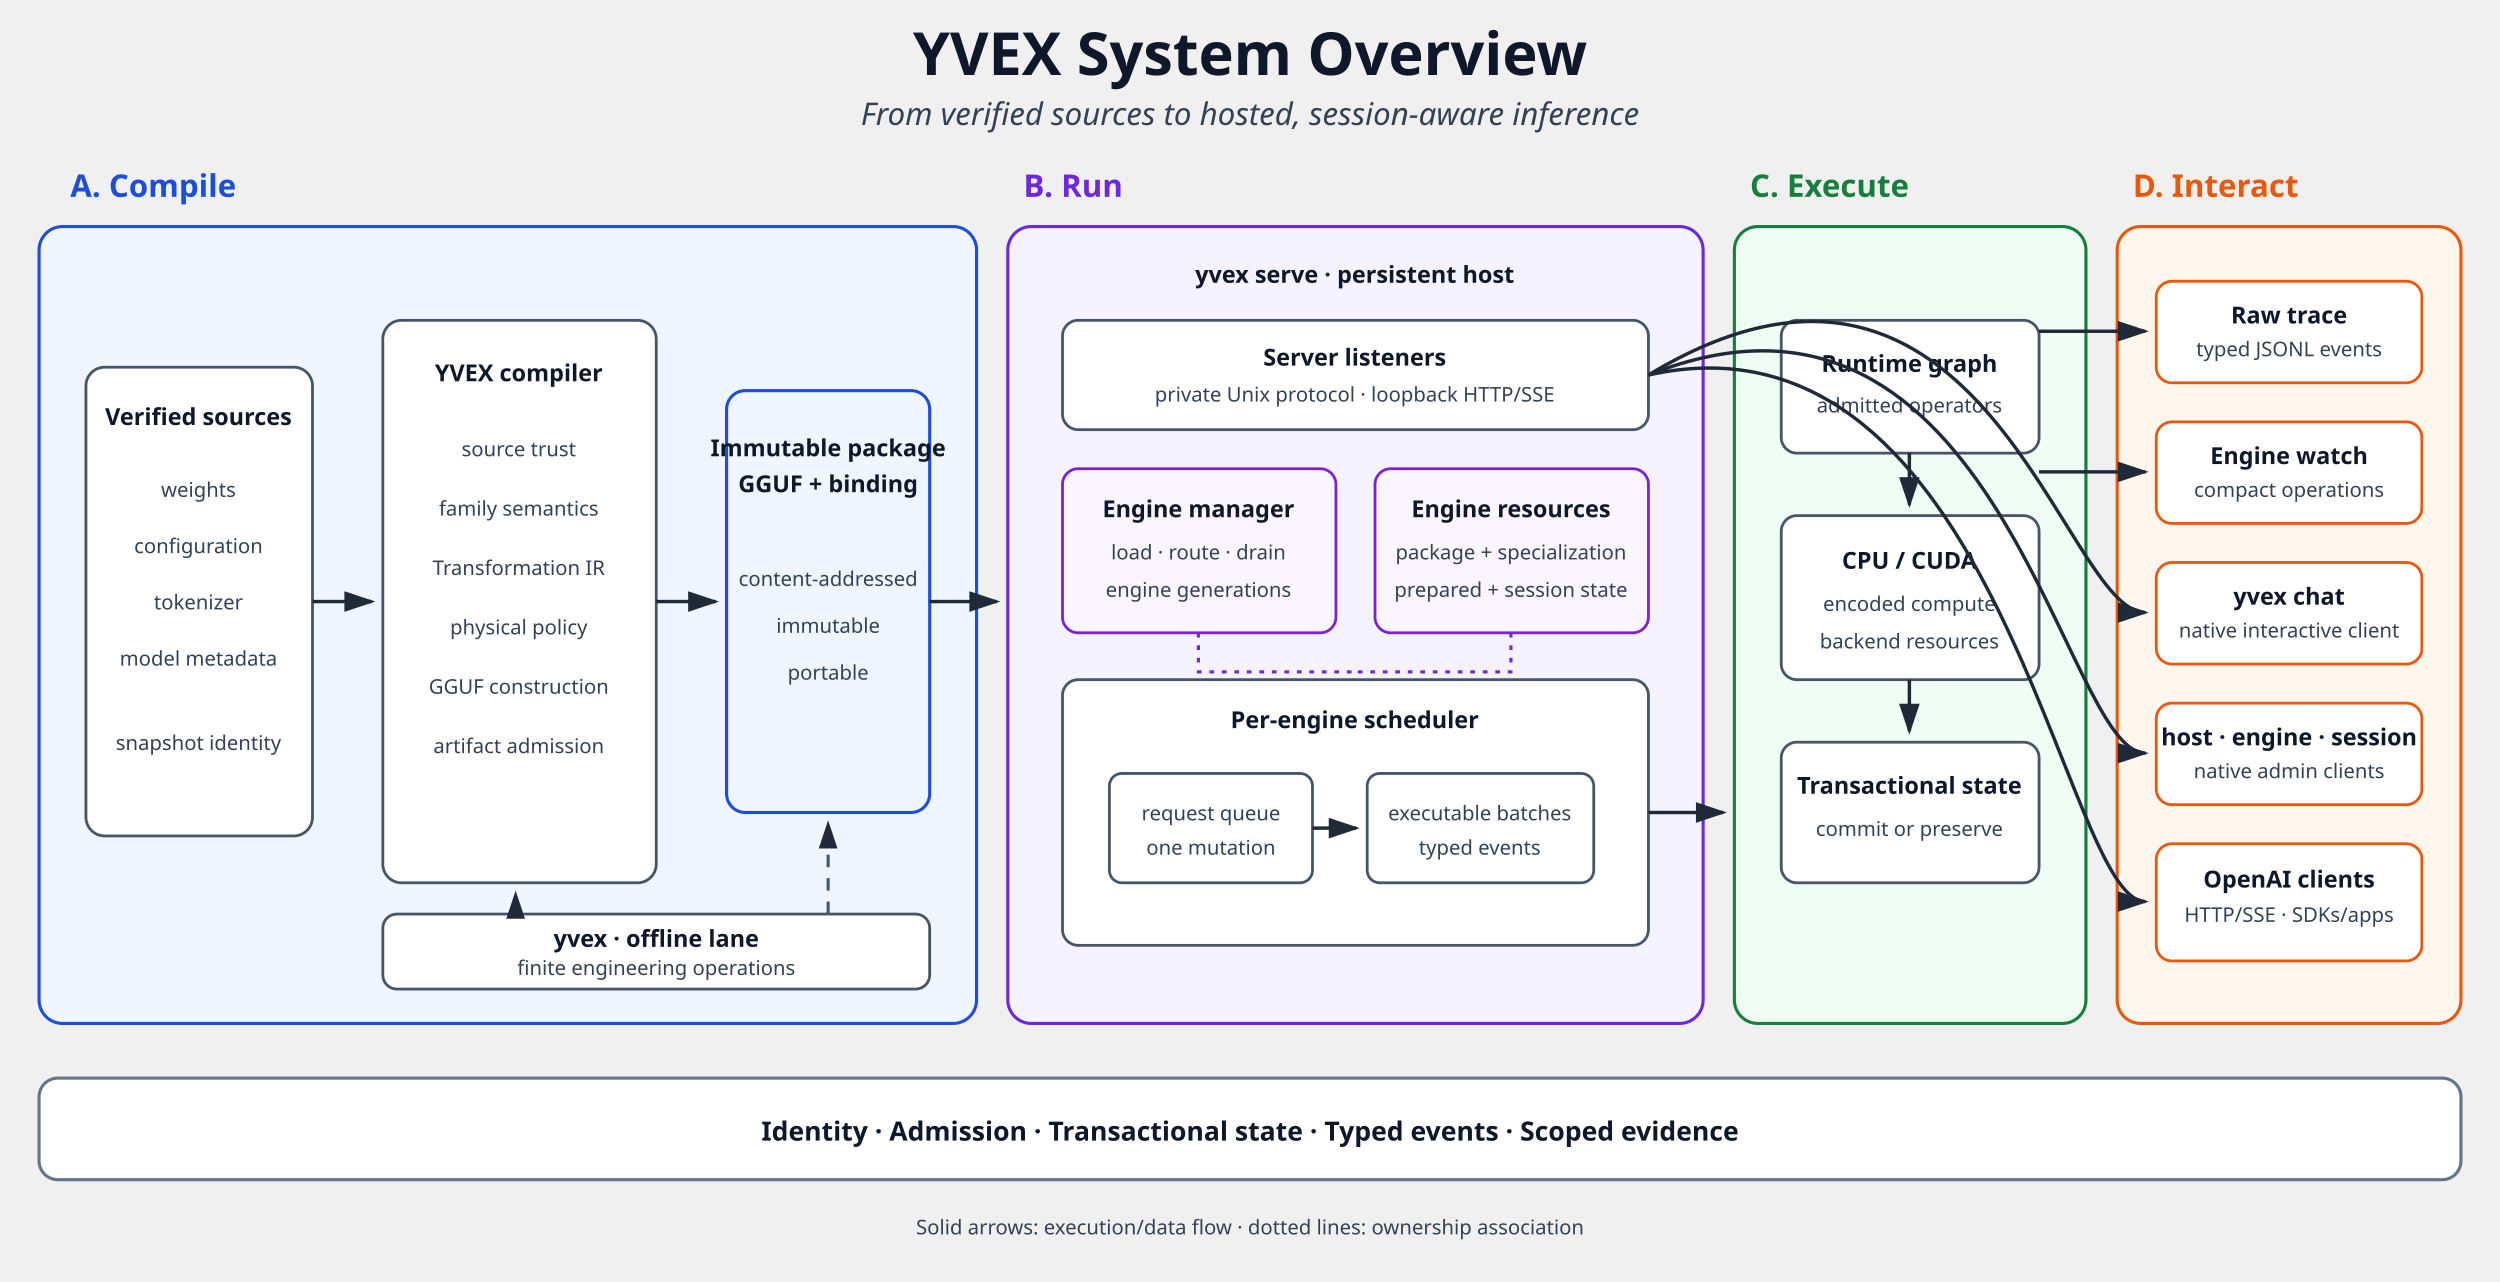
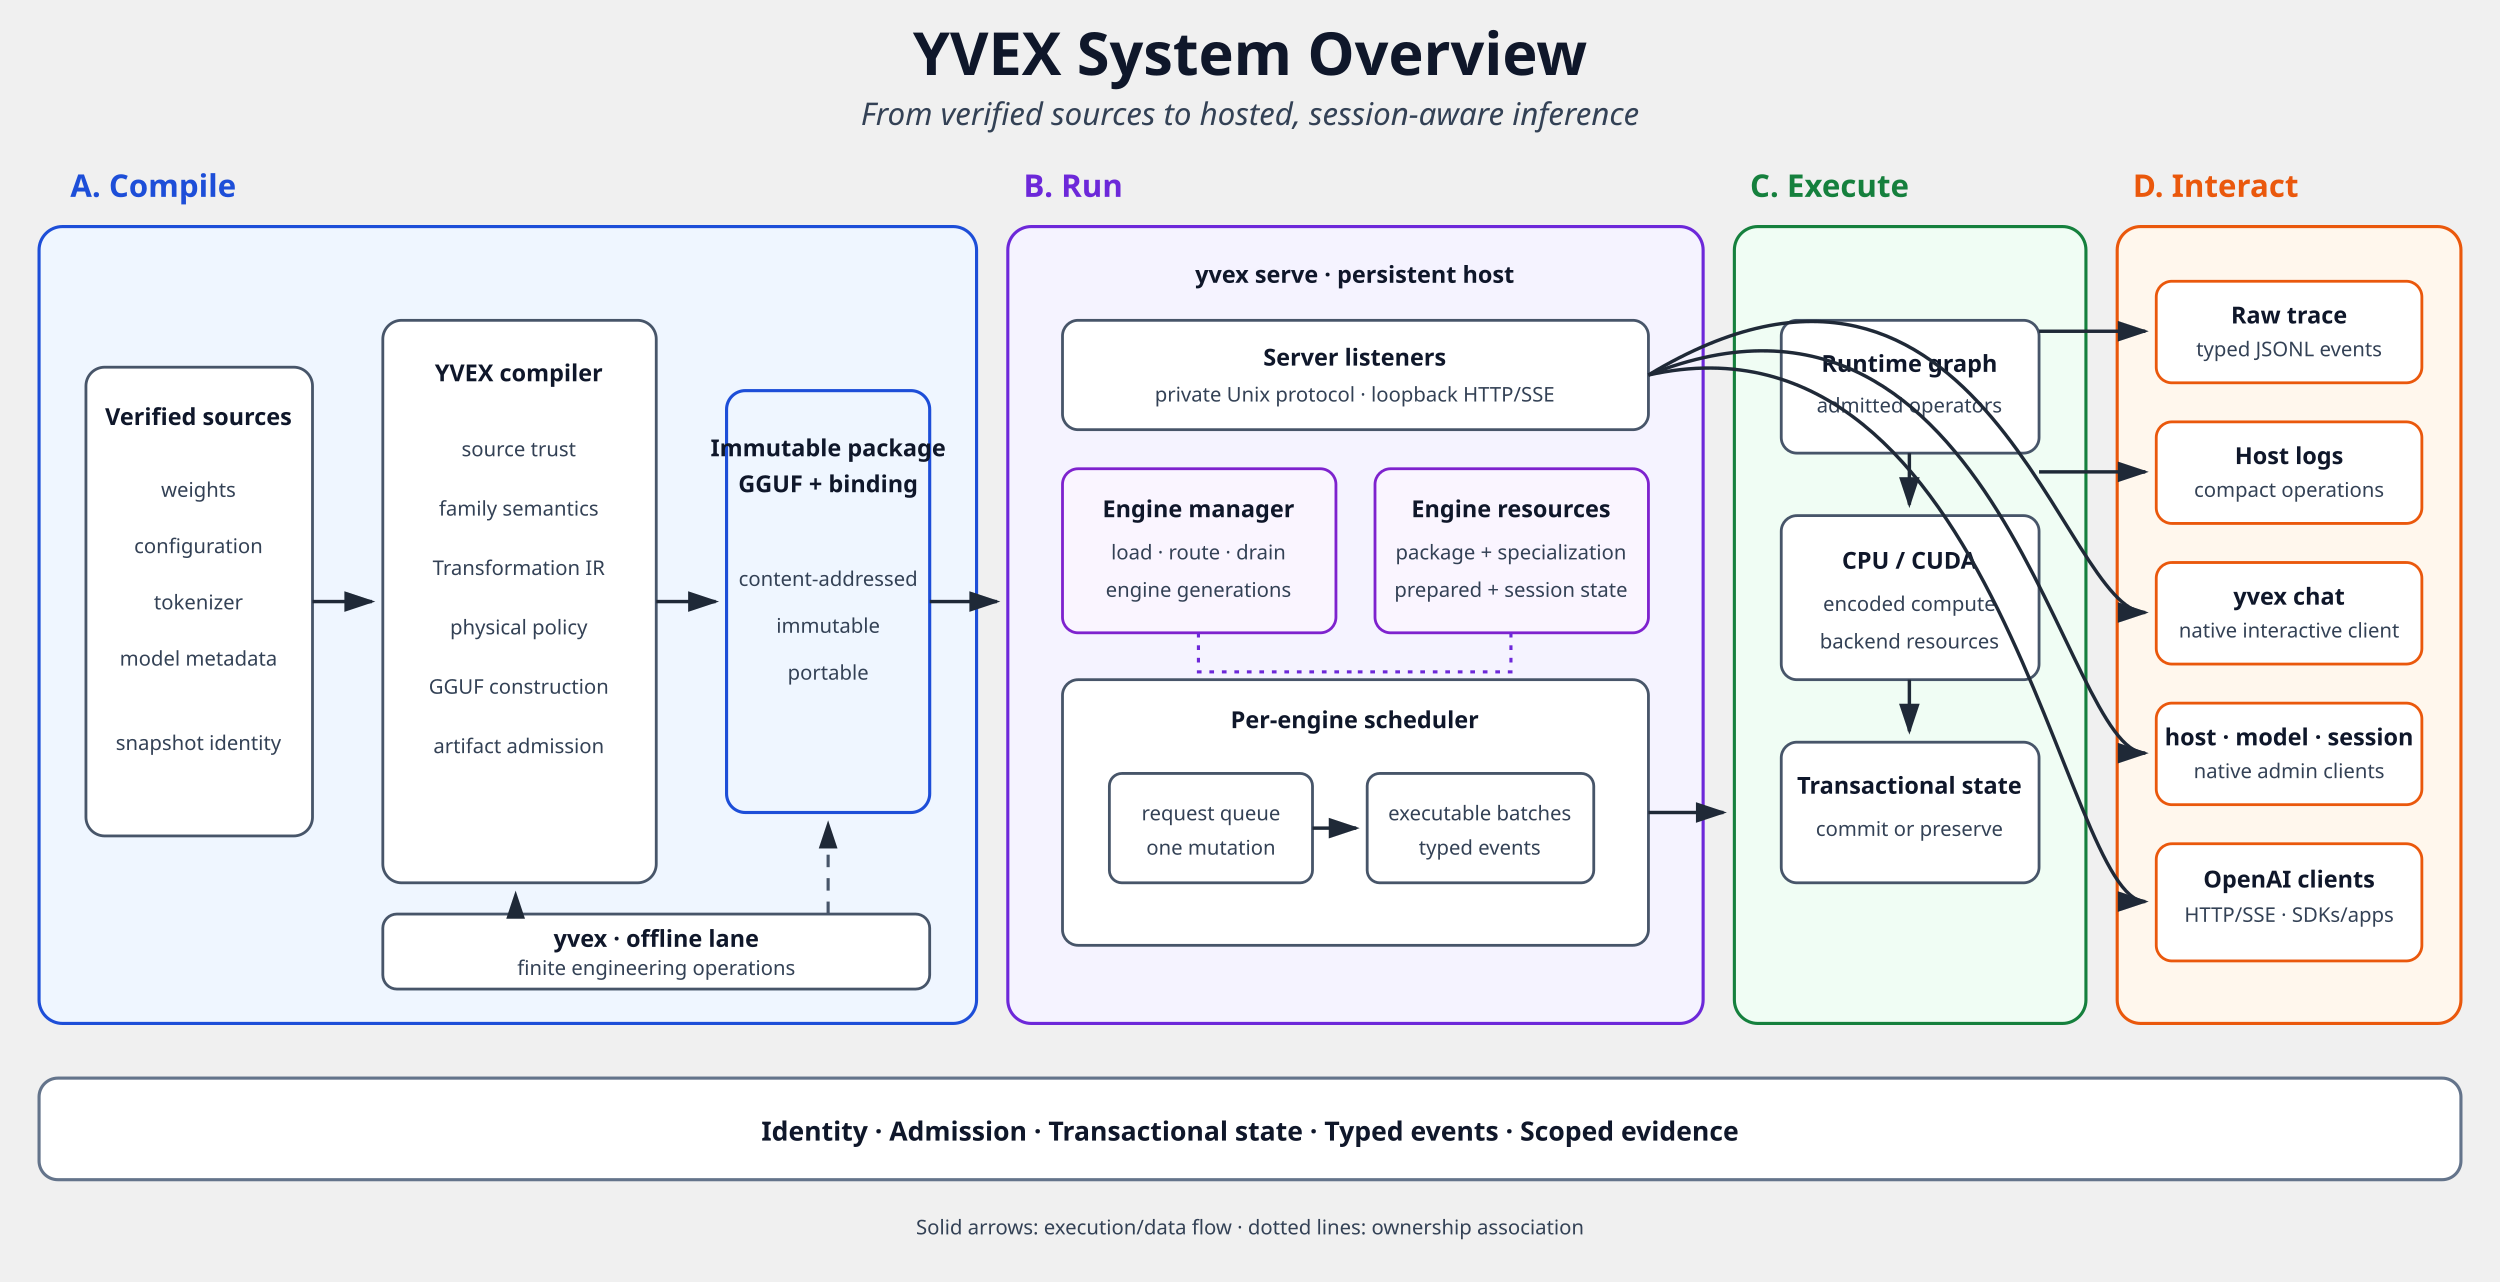
<svg xmlns="http://www.w3.org/2000/svg" width="1600" height="820" viewBox="0 0 1600 820" role="img" aria-labelledby="title desc">
  <defs>
    <marker id="arrow" markerWidth="10" markerHeight="10" refX="8" refY="3" orient="auto" markerUnits="strokeWidth">
      <path d="M0 0L0 6L9 3z" class="arrow-fill" />
    </marker>
    <style>
      :root{color-scheme:light dark}.panel{fill:#fff;stroke:#64748b;stroke-width:2}.compile-panel{fill:#eff6ff;stroke:#1d4ed8;stroke-width:2}.run-panel{fill:#f5f3ff;stroke:#6d28d9;stroke-width:2}.execute-panel{fill:#f0fdf4;stroke:#15803d;stroke-width:2}.interact-panel{fill:#fff7ed;stroke:#ea580c;stroke-width:2}.orange-box{fill:#fff;stroke:#ea580c;stroke-width:1.8}.box{fill:#fff;stroke:#475569;stroke-width:1.8}.state{fill:#faf5ff;stroke:#7e22ce;stroke-width:1.8}.head{fill:#0f172a;font-family:sans-serif;font-size:38px;font-weight:700;text-anchor:middle}.subhead{fill:#334155;font-family:sans-serif;font-size:20px;font-style:italic;text-anchor:middle}.section{font-family:sans-serif;font-size:20px;font-weight:700}.text{fill:#0f172a;font-family:sans-serif;font-size:15px;font-weight:600;text-anchor:middle}.small{fill:#334155;font-family:sans-serif;font-size:13px;text-anchor:middle}.foot{fill:#0f172a;font-family:sans-serif;font-size:17px;font-weight:600;text-anchor:middle}.line{fill:none;stroke:#1f2937;stroke-width:2.2;marker-end:url(#arrow)}.dash{fill:none;stroke:#475569;stroke-width:2;stroke-dasharray:8 7;marker-end:url(#arrow)}.assoc{fill:none;stroke:#6d28d9;stroke-width:2;stroke-dasharray:3 5}.arrow-fill{fill:#1f2937}
      @media (prefers-color-scheme: dark){.panel,.box{fill:#111827}.compile-panel{fill:#172554;stroke:#60a5fa}.run-panel,.state{fill:#2e1065;stroke:#c4b5fd}.execute-panel{fill:#052e16;stroke:#86efac}.interact-panel{fill:#431407;stroke:#fdba74}.orange-box{fill:#111827;stroke:#fdba74}.head,.section,.text,.foot{fill:#f8fafc}.subhead,.small{fill:#cbd5e1}.box{stroke:#cbd5e1}.line,.dash{stroke:#e2e8f0}.arrow-fill{fill:#e2e8f0}.assoc{stroke:#c4b5fd}}
    </style>
  </defs>
  <text class="head" x="800" y="48">YVEX System Overview</text>
  <text class="subhead" x="800" y="80">From verified sources to hosted, session-aware inference</text>
  <text class="section" x="45" y="126" fill="#1d4ed8">A. Compile</text>
  <rect class="compile-panel" x="25" y="145" width="600" height="510" rx="15" />
  <rect class="box" x="55" y="235" width="145" height="300" rx="12" />
  <text class="text" x="127" y="272">Verified sources</text>
  <text class="small" x="127" y="318">weights</text>
  <text class="small" x="127" y="354">configuration</text>
  <text class="small" x="127" y="390">tokenizer</text>
  <text class="small" x="127" y="426">model metadata</text>
  <text class="small" x="127" y="480">snapshot identity</text>
  <rect class="box" x="245" y="205" width="175" height="360" rx="12" />
  <text class="text" x="332" y="244">YVEX compiler</text>
  <text class="small" x="332" y="292">source trust</text>
  <text class="small" x="332" y="330">family semantics</text>
  <text class="small" x="332" y="368">Transformation IR</text>
  <text class="small" x="332" y="406">physical policy</text>
  <text class="small" x="332" y="444">GGUF construction</text>
  <text class="small" x="332" y="482">artifact admission</text>
  <rect class="compile-panel" x="465" y="250" width="130" height="270" rx="12" />
  <text class="text" x="530" y="292">Immutable package</text>
  <text class="text" x="530" y="315">GGUF + binding</text>
  <text class="small" x="530" y="375">content-addressed</text>
  <text class="small" x="530" y="405">immutable</text>
  <text class="small" x="530" y="435">portable</text>
  <path class="line" d="M200 385H238" />
  <path class="line" d="M420 385H458" />
  <rect class="box" x="245" y="585" width="350" height="48" rx="9" />
  <text class="text" x="420" y="606">yvex · offline lane</text>
  <text class="small" x="420" y="624">finite engineering operations</text>
  <path class="dash" d="M330 585V572" />
  <path class="dash" d="M530 585V527" />
  <text class="section" x="655" y="126" fill="#6d28d9">B. Run</text>
  <rect class="run-panel" x="645" y="145" width="445" height="510" rx="15" />
  <text class="text" x="867" y="181">yvex serve · persistent host</text>
  <rect class="box" x="680" y="205" width="375" height="70" rx="10" />
  <text class="text" x="867" y="234">Server listeners</text>
  <text class="small" x="867" y="257">private Unix protocol · loopback HTTP/SSE</text>
  <rect class="state" x="680" y="300" width="175" height="105" rx="10" />
  <text class="text" x="767" y="331">Engine manager</text>
  <text class="small" x="767" y="358">load · route · drain</text>
  <text class="small" x="767" y="382">engine generations</text>
  <rect class="state" x="880" y="300" width="175" height="105" rx="10" />
  <text class="text" x="967" y="331">Engine resources</text>
  <text class="small" x="967" y="358">package + specialization</text>
  <text class="small" x="967" y="382">prepared + session state</text>
  <rect class="box" x="680" y="435" width="375" height="170" rx="10" />
  <text class="text" x="867" y="466">Per-engine scheduler</text>
  <rect class="box" x="710" y="495" width="130" height="70" rx="8" />
  <text class="small" x="775" y="525">request queue</text>
  <text class="small" x="775" y="547">one mutation</text>
  <rect class="box" x="875" y="495" width="145" height="70" rx="8" />
  <text class="small" x="947" y="525">executable batches</text>
  <text class="small" x="947" y="547">typed events</text>
  <path class="line" d="M840 530H868" />
  <path class="assoc" d="M767 405V430H867" />
  <path class="assoc" d="M967 405V430H867" />
  <path class="line" d="M595 385H638" />
  <text class="section" x="1120" y="126" fill="#15803d">C. Execute</text>
  <rect class="execute-panel" x="1110" y="145" width="225" height="510" rx="15" />
  <rect class="box" x="1140" y="205" width="165" height="85" rx="10" />
  <text class="text" x="1222" y="238">Runtime graph</text>
  <text class="small" x="1222" y="264">admitted operators</text>
  <rect class="box" x="1140" y="330" width="165" height="105" rx="10" />
  <text class="text" x="1222" y="364">CPU / CUDA</text>
  <text class="small" x="1222" y="391">encoded compute</text>
  <text class="small" x="1222" y="415">backend resources</text>
  <rect class="box" x="1140" y="475" width="165" height="90" rx="10" />
  <text class="text" x="1222" y="508">Transactional state</text>
  <text class="small" x="1222" y="535">commit or preserve</text>
  <path class="line" d="M1222 290V323" />
  <path class="line" d="M1222 435V468" />
  <path class="line" d="M1055 520H1103" />
  <text class="section" x="1365" y="126" fill="#ea580c">D. Interact</text>
  <rect class="interact-panel" x="1355" y="145" width="220" height="510" rx="15" />
  <rect class="orange-box" x="1380" y="180" width="170" height="65" rx="10" />
  <text class="text" x="1465" y="207">Raw trace</text>
  <text class="small" x="1465" y="228">typed JSONL events</text>
  <rect class="orange-box" x="1380" y="270" width="170" height="65" rx="10" />
-   <text class="text" x="1465" y="297">Engine watch</text>
+   <text class="text" x="1465" y="297">Host logs</text>
  <text class="small" x="1465" y="318">compact operations</text>
  <rect class="orange-box" x="1380" y="360" width="170" height="65" rx="10" />
  <text class="text" x="1465" y="387">yvex chat</text>
  <text class="small" x="1465" y="408">native interactive client</text>
  <rect class="orange-box" x="1380" y="450" width="170" height="65" rx="10" />
-   <text class="text" x="1465" y="477">host · engine · session</text>
+   <text class="text" x="1465" y="477">host · model · session</text>
  <text class="small" x="1465" y="498">native admin clients</text>
  <rect class="orange-box" x="1380" y="540" width="170" height="75" rx="10" />
  <text class="text" x="1465" y="568">OpenAI clients</text>
  <text class="small" x="1465" y="590">HTTP/SSE · SDKs/apps</text>
  <path class="line" d="M1305 212H1373" />
  <path class="line" d="M1305 302H1373" />
  <path class="line" d="M1055 240C1270 110 1320 392 1373 392" />
  <path class="line" d="M1055 240C1280 150 1320 482 1373 482" />
  <path class="line" d="M1055 240C1280 190 1320 577 1373 577" />
  <rect class="panel" x="25" y="690" width="1550" height="65" rx="12" stroke="#64748b" />
  <text class="foot" x="800" y="730">Identity  ·  Admission  ·  Transactional state  ·  Typed events  ·  Scoped evidence</text>
  <text class="small" x="800" y="790">Solid arrows: execution/data flow   ·   dotted lines: ownership association</text>
</svg>
